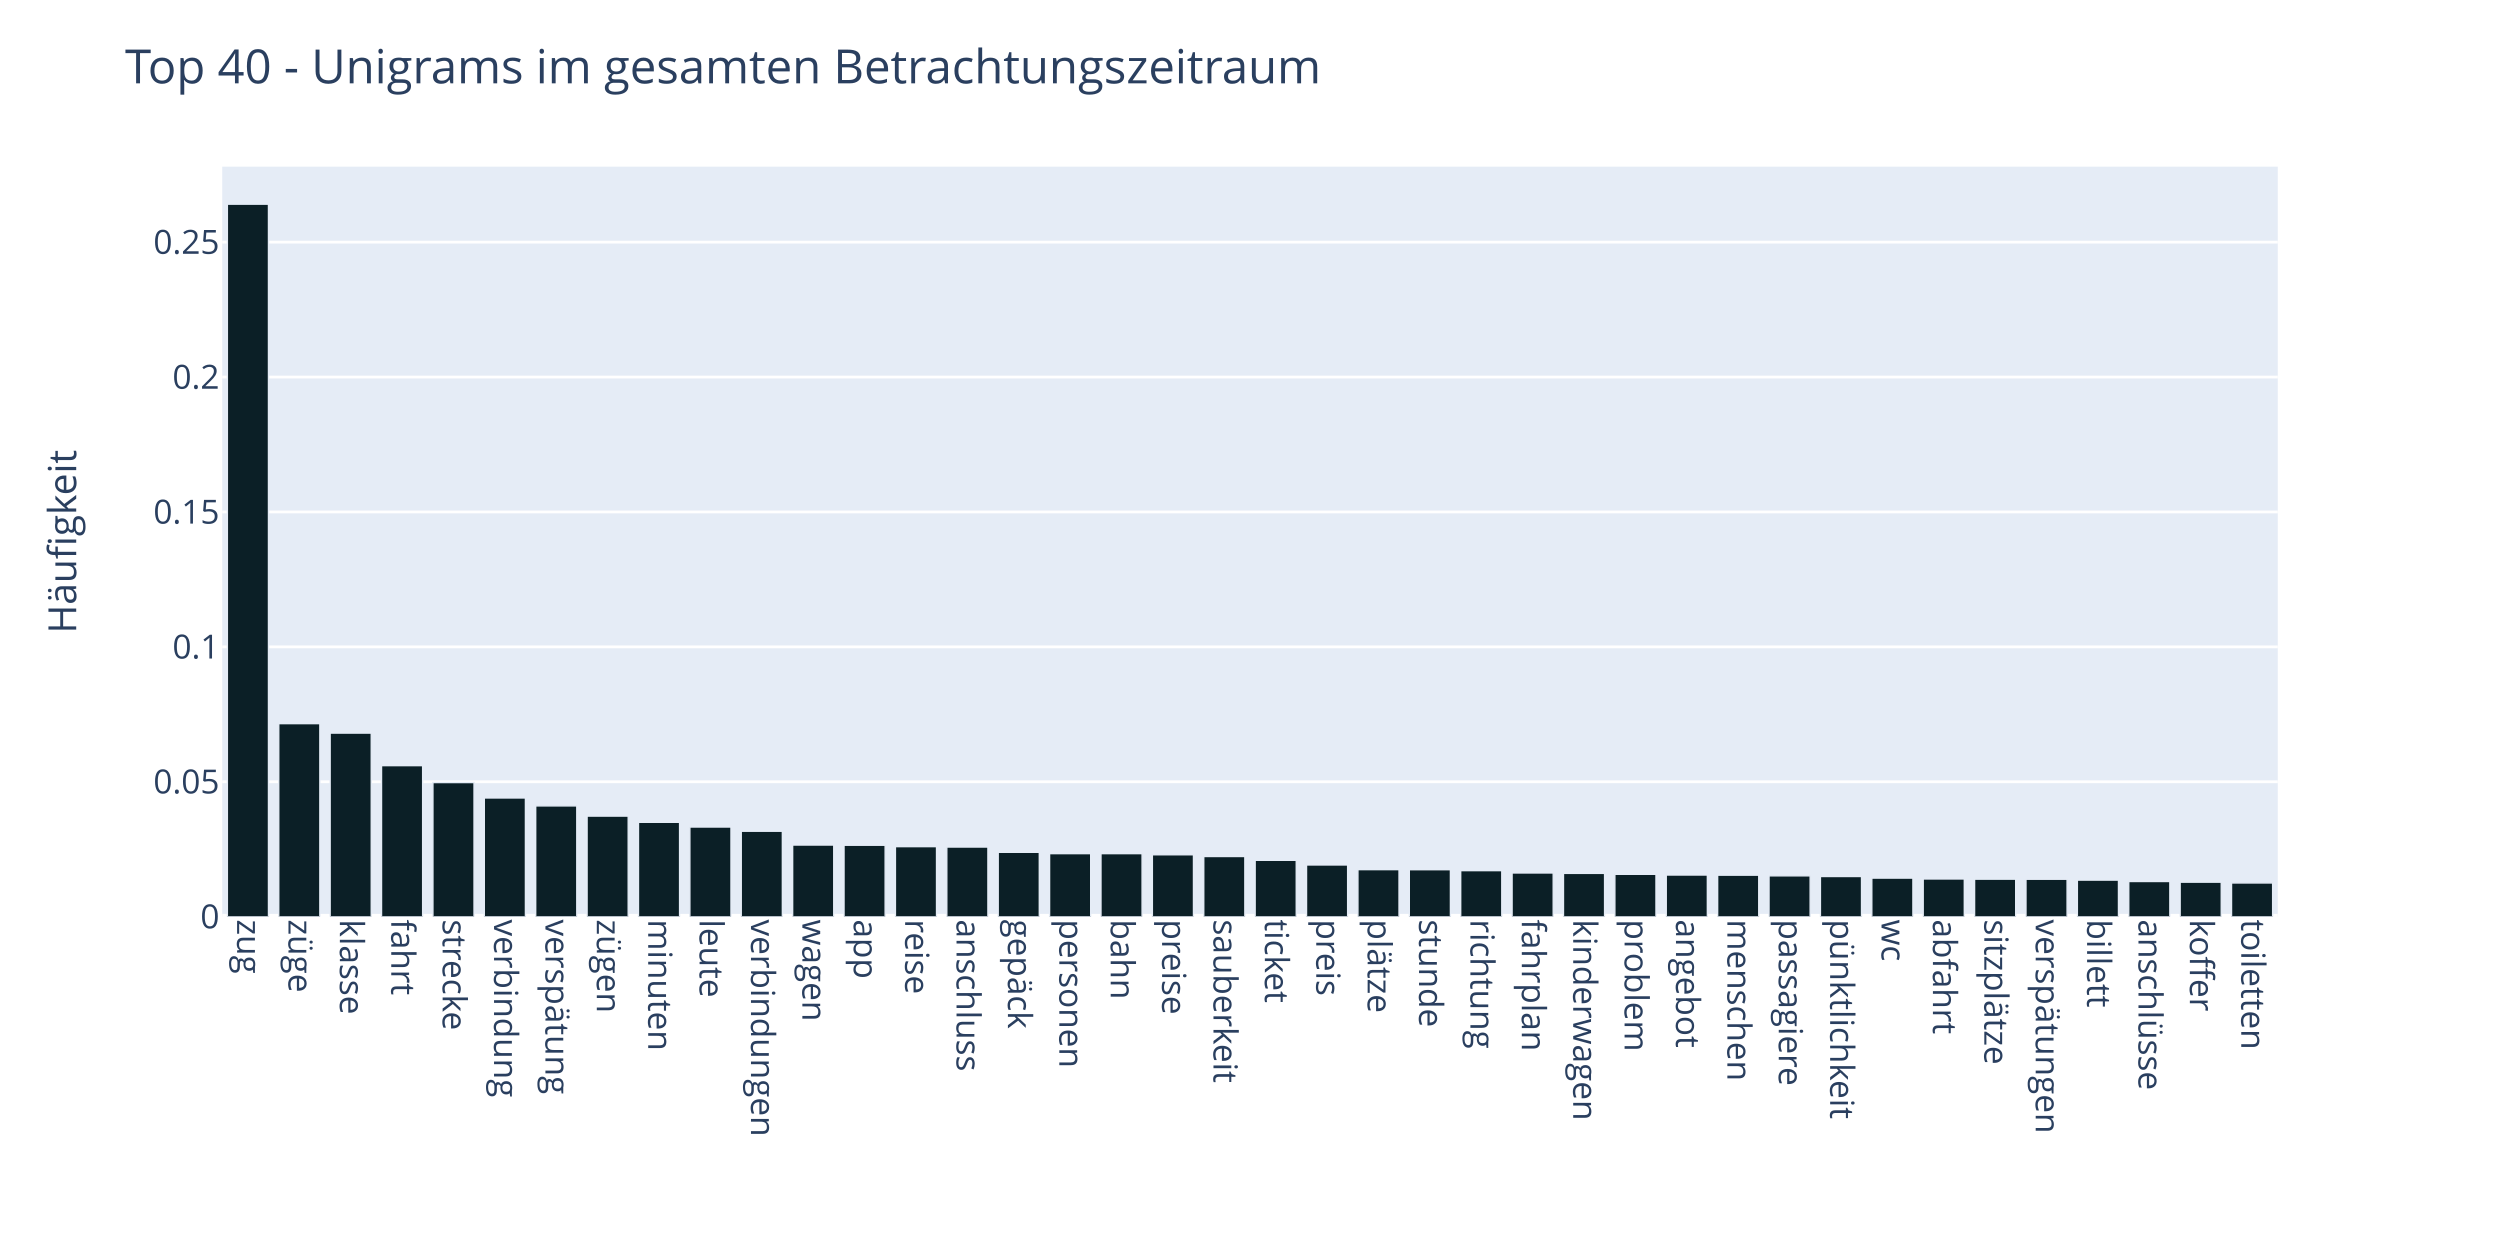
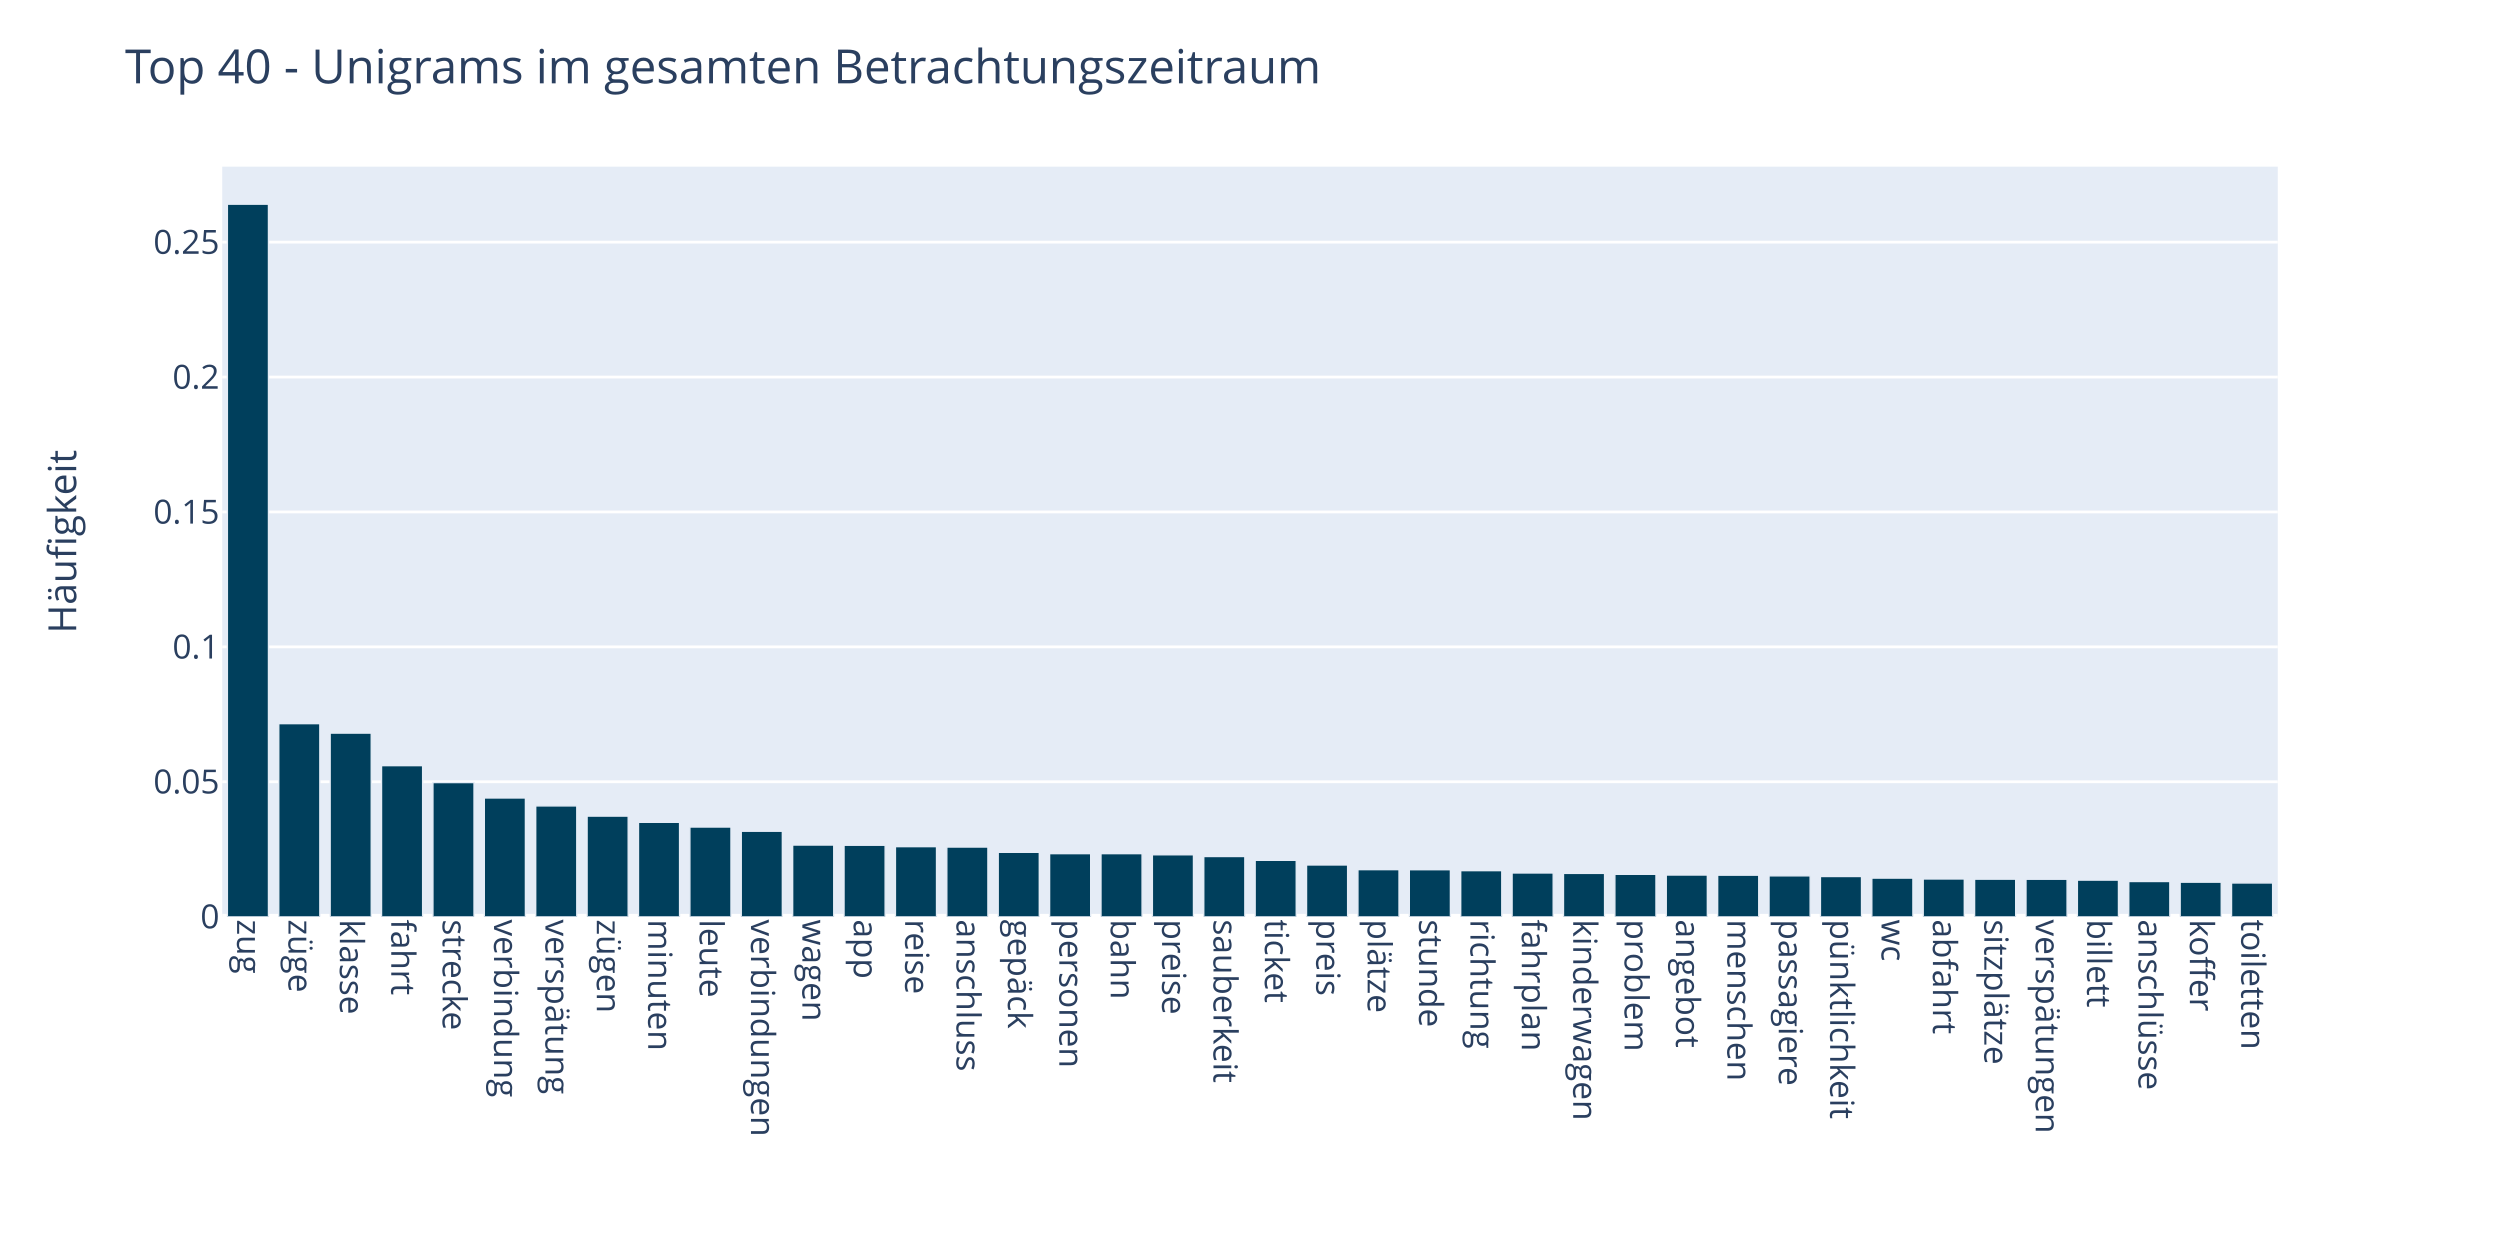
<svg xmlns="http://www.w3.org/2000/svg" class="main-svg" width="900" height="450" style="" viewBox="0 0 900 450">
  <rect x="0" y="0" width="900" height="450" style="fill: rgb(255, 255, 255); fill-opacity: 1;" />
-   <defs id="defs-d9b45e">
+   <defs id="defs-72b211">
    <g class="clips">
-       <clipPath id="clipd9b45exyplot" class="plotclip">
+       <clipPath id="clip72b211xyplot" class="plotclip">
        <rect width="740" height="270" />
      </clipPath>
-       <clipPath class="axesclip" id="clipd9b45ex">
+       <clipPath class="axesclip" id="clip72b211x">
        <rect x="80" y="0" width="740" height="450" />
      </clipPath>
-       <clipPath class="axesclip" id="clipd9b45ey">
+       <clipPath class="axesclip" id="clip72b211y">
        <rect x="0" y="60" width="900" height="270" />
      </clipPath>
-       <clipPath class="axesclip" id="clipd9b45exy">
+       <clipPath class="axesclip" id="clip72b211xy">
        <rect x="80" y="60" width="740" height="270" />
      </clipPath>
    </g>
    <g class="gradients" />
    <g class="patterns" />
  </defs>
  <g class="bglayer">
    <rect class="bg" x="80" y="60" width="740" height="270" style="fill: rgb(229, 236, 246); fill-opacity: 1; stroke-width: 0;" />
  </g>
  <g class="layer-below">
    <g class="imagelayer" />
    <g class="shapelayer" />
  </g>
  <g class="cartesianlayer">
    <g class="subplot xy">
      <g class="layer-subplot">
        <g class="shapelayer" />
        <g class="imagelayer" />
      </g>
      <g class="minor-gridlayer">
        <g class="x" />
        <g class="y" />
      </g>
      <g class="gridlayer">
        <g class="x" />
        <g class="y">
          <path class="ygrid crisp" transform="translate(0,281.43)" d="M80,0h740" style="stroke: rgb(255, 255, 255); stroke-opacity: 1; stroke-width: 1px;" />
          <path class="ygrid crisp" transform="translate(0,232.87)" d="M80,0h740" style="stroke: rgb(255, 255, 255); stroke-opacity: 1; stroke-width: 1px;" />
          <path class="ygrid crisp" transform="translate(0,184.3)" d="M80,0h740" style="stroke: rgb(255, 255, 255); stroke-opacity: 1; stroke-width: 1px;" />
          <path class="ygrid crisp" transform="translate(0,135.74)" d="M80,0h740" style="stroke: rgb(255, 255, 255); stroke-opacity: 1; stroke-width: 1px;" />
          <path class="ygrid crisp" transform="translate(0,87.17)" d="M80,0h740" style="stroke: rgb(255, 255, 255); stroke-opacity: 1; stroke-width: 1px;" />
        </g>
      </g>
      <g class="zerolinelayer">
        <path class="yzl zl crisp" transform="translate(0,330)" d="M80,0h740" style="stroke: rgb(255, 255, 255); stroke-opacity: 1; stroke-width: 2px;" />
      </g>
      <path class="xlines-below" />
      <path class="ylines-below" />
      <g class="overlines-below" />
      <g class="xaxislayer-below" />
      <g class="yaxislayer-below" />
      <g class="overaxes-below" />
-       <g class="plot" transform="translate(80,60)" clip-path="url(#clipd9b45exyplot)">
+       <g class="plot" transform="translate(80,60)" clip-path="url(#clip72b211xyplot)">
        <g class="barlayer mlayer">
          <g class="trace bars" style="opacity: 1;">
            <g class="points">
              <g class="point">
-                 <path d="M1.85,270V13.5H16.65V270Z" style="vector-effect: non-scaling-stroke; opacity: 1; stroke-width: 0.5px; fill: rgb(11, 31, 38); fill-opacity: 1; stroke: rgb(229, 236, 246); stroke-opacity: 1;" />
-               </g>
-               <g class="point">
-                 <path d="M20.35,270V200.52H35.15V270Z" style="vector-effect: non-scaling-stroke; opacity: 1; stroke-width: 0.5px; fill: rgb(11, 31, 38); fill-opacity: 1; stroke: rgb(229, 236, 246); stroke-opacity: 1;" />
-               </g>
-               <g class="point">
-                 <path d="M38.85,270V203.91H53.65V270Z" style="vector-effect: non-scaling-stroke; opacity: 1; stroke-width: 0.5px; fill: rgb(11, 31, 38); fill-opacity: 1; stroke: rgb(229, 236, 246); stroke-opacity: 1;" />
-               </g>
-               <g class="point">
-                 <path d="M57.35,270V215.64H72.15V270Z" style="vector-effect: non-scaling-stroke; opacity: 1; stroke-width: 0.5px; fill: rgb(11, 31, 38); fill-opacity: 1; stroke: rgb(229, 236, 246); stroke-opacity: 1;" />
-               </g>
-               <g class="point">
-                 <path d="M75.85,270V221.73H90.65V270Z" style="vector-effect: non-scaling-stroke; opacity: 1; stroke-width: 0.5px; fill: rgb(11, 31, 38); fill-opacity: 1; stroke: rgb(229, 236, 246); stroke-opacity: 1;" />
-               </g>
-               <g class="point">
-                 <path d="M94.35,270V227.28H109.15V270Z" style="vector-effect: non-scaling-stroke; opacity: 1; stroke-width: 0.5px; fill: rgb(11, 31, 38); fill-opacity: 1; stroke: rgb(229, 236, 246); stroke-opacity: 1;" />
-               </g>
-               <g class="point">
-                 <path d="M112.85,270V230.12H127.65V270Z" style="vector-effect: non-scaling-stroke; opacity: 1; stroke-width: 0.5px; fill: rgb(11, 31, 38); fill-opacity: 1; stroke: rgb(229, 236, 246); stroke-opacity: 1;" />
-               </g>
-               <g class="point">
-                 <path d="M131.35,270V233.79H146.15V270Z" style="vector-effect: non-scaling-stroke; opacity: 1; stroke-width: 0.5px; fill: rgb(11, 31, 38); fill-opacity: 1; stroke: rgb(229, 236, 246); stroke-opacity: 1;" />
-               </g>
-               <g class="point">
-                 <path d="M149.85,270V236.04H164.65V270Z" style="vector-effect: non-scaling-stroke; opacity: 1; stroke-width: 0.5px; fill: rgb(11, 31, 38); fill-opacity: 1; stroke: rgb(229, 236, 246); stroke-opacity: 1;" />
-               </g>
-               <g class="point">
-                 <path d="M168.35,270V237.73H183.15V270Z" style="vector-effect: non-scaling-stroke; opacity: 1; stroke-width: 0.5px; fill: rgb(11, 31, 38); fill-opacity: 1; stroke: rgb(229, 236, 246); stroke-opacity: 1;" />
-               </g>
-               <g class="point">
-                 <path d="M186.85,270V239.24H201.65V270Z" style="vector-effect: non-scaling-stroke; opacity: 1; stroke-width: 0.5px; fill: rgb(11, 31, 38); fill-opacity: 1; stroke: rgb(229, 236, 246); stroke-opacity: 1;" />
-               </g>
-               <g class="point">
-                 <path d="M205.35,270V244.22H220.15V270Z" style="vector-effect: non-scaling-stroke; opacity: 1; stroke-width: 0.5px; fill: rgb(11, 31, 38); fill-opacity: 1; stroke: rgb(229, 236, 246); stroke-opacity: 1;" />
-               </g>
-               <g class="point">
-                 <path d="M223.85,270V244.29H238.65V270Z" style="vector-effect: non-scaling-stroke; opacity: 1; stroke-width: 0.5px; fill: rgb(11, 31, 38); fill-opacity: 1; stroke: rgb(229, 236, 246); stroke-opacity: 1;" />
-               </g>
-               <g class="point">
-                 <path d="M242.35,270V244.78H257.15V270Z" style="vector-effect: non-scaling-stroke; opacity: 1; stroke-width: 0.5px; fill: rgb(11, 31, 38); fill-opacity: 1; stroke: rgb(229, 236, 246); stroke-opacity: 1;" />
-               </g>
-               <g class="point">
-                 <path d="M260.85,270V244.94H275.65V270Z" style="vector-effect: non-scaling-stroke; opacity: 1; stroke-width: 0.5px; fill: rgb(11, 31, 38); fill-opacity: 1; stroke: rgb(229, 236, 246); stroke-opacity: 1;" />
-               </g>
-               <g class="point">
-                 <path d="M279.35,270V246.83H294.15V270Z" style="vector-effect: non-scaling-stroke; opacity: 1; stroke-width: 0.5px; fill: rgb(11, 31, 38); fill-opacity: 1; stroke: rgb(229, 236, 246); stroke-opacity: 1;" />
-               </g>
-               <g class="point">
-                 <path d="M297.85,270V247.3H312.65V270Z" style="vector-effect: non-scaling-stroke; opacity: 1; stroke-width: 0.5px; fill: rgb(11, 31, 38); fill-opacity: 1; stroke: rgb(229, 236, 246); stroke-opacity: 1;" />
-               </g>
-               <g class="point">
-                 <path d="M316.35,270V247.31H331.15V270Z" style="vector-effect: non-scaling-stroke; opacity: 1; stroke-width: 0.5px; fill: rgb(11, 31, 38); fill-opacity: 1; stroke: rgb(229, 236, 246); stroke-opacity: 1;" />
-               </g>
-               <g class="point">
-                 <path d="M334.85,270V247.72H349.65V270Z" style="vector-effect: non-scaling-stroke; opacity: 1; stroke-width: 0.5px; fill: rgb(11, 31, 38); fill-opacity: 1; stroke: rgb(229, 236, 246); stroke-opacity: 1;" />
-               </g>
-               <g class="point">
-                 <path d="M353.35,270V248.35H368.15V270Z" style="vector-effect: non-scaling-stroke; opacity: 1; stroke-width: 0.5px; fill: rgb(11, 31, 38); fill-opacity: 1; stroke: rgb(229, 236, 246); stroke-opacity: 1;" />
-               </g>
-               <g class="point">
-                 <path d="M371.85,270V249.71H386.65V270Z" style="vector-effect: non-scaling-stroke; opacity: 1; stroke-width: 0.5px; fill: rgb(11, 31, 38); fill-opacity: 1; stroke: rgb(229, 236, 246); stroke-opacity: 1;" />
-               </g>
-               <g class="point">
-                 <path d="M390.35,270V251.39H405.15V270Z" style="vector-effect: non-scaling-stroke; opacity: 1; stroke-width: 0.5px; fill: rgb(11, 31, 38); fill-opacity: 1; stroke: rgb(229, 236, 246); stroke-opacity: 1;" />
-               </g>
-               <g class="point">
-                 <path d="M408.85,270V253.08H423.65V270Z" style="vector-effect: non-scaling-stroke; opacity: 1; stroke-width: 0.5px; fill: rgb(11, 31, 38); fill-opacity: 1; stroke: rgb(229, 236, 246); stroke-opacity: 1;" />
-               </g>
-               <g class="point">
-                 <path d="M427.35,270V253.09H442.15V270Z" style="vector-effect: non-scaling-stroke; opacity: 1; stroke-width: 0.5px; fill: rgb(11, 31, 38); fill-opacity: 1; stroke: rgb(229, 236, 246); stroke-opacity: 1;" />
-               </g>
-               <g class="point">
-                 <path d="M445.85,270V253.43H460.65V270Z" style="vector-effect: non-scaling-stroke; opacity: 1; stroke-width: 0.5px; fill: rgb(11, 31, 38); fill-opacity: 1; stroke: rgb(229, 236, 246); stroke-opacity: 1;" />
-               </g>
-               <g class="point">
-                 <path d="M464.35,270V254.27H479.15V270Z" style="vector-effect: non-scaling-stroke; opacity: 1; stroke-width: 0.5px; fill: rgb(11, 31, 38); fill-opacity: 1; stroke: rgb(229, 236, 246); stroke-opacity: 1;" />
-               </g>
-               <g class="point">
-                 <path d="M482.85,270V254.42H497.65V270Z" style="vector-effect: non-scaling-stroke; opacity: 1; stroke-width: 0.5px; fill: rgb(11, 31, 38); fill-opacity: 1; stroke: rgb(229, 236, 246); stroke-opacity: 1;" />
-               </g>
-               <g class="point">
-                 <path d="M501.35,270V254.74H516.15V270Z" style="vector-effect: non-scaling-stroke; opacity: 1; stroke-width: 0.5px; fill: rgb(11, 31, 38); fill-opacity: 1; stroke: rgb(229, 236, 246); stroke-opacity: 1;" />
-               </g>
-               <g class="point">
-                 <path d="M519.85,270V255.01H534.65V270Z" style="vector-effect: non-scaling-stroke; opacity: 1; stroke-width: 0.5px; fill: rgb(11, 31, 38); fill-opacity: 1; stroke: rgb(229, 236, 246); stroke-opacity: 1;" />
-               </g>
-               <g class="point">
-                 <path d="M538.35,270V255.07H553.15V270Z" style="vector-effect: non-scaling-stroke; opacity: 1; stroke-width: 0.5px; fill: rgb(11, 31, 38); fill-opacity: 1; stroke: rgb(229, 236, 246); stroke-opacity: 1;" />
-               </g>
-               <g class="point">
-                 <path d="M556.85,270V255.3H571.65V270Z" style="vector-effect: non-scaling-stroke; opacity: 1; stroke-width: 0.5px; fill: rgb(11, 31, 38); fill-opacity: 1; stroke: rgb(229, 236, 246); stroke-opacity: 1;" />
-               </g>
-               <g class="point">
-                 <path d="M575.35,270V255.55H590.15V270Z" style="vector-effect: non-scaling-stroke; opacity: 1; stroke-width: 0.5px; fill: rgb(11, 31, 38); fill-opacity: 1; stroke: rgb(229, 236, 246); stroke-opacity: 1;" />
-               </g>
-               <g class="point">
-                 <path d="M593.85,270V256.11H608.65V270Z" style="vector-effect: non-scaling-stroke; opacity: 1; stroke-width: 0.5px; fill: rgb(11, 31, 38); fill-opacity: 1; stroke: rgb(229, 236, 246); stroke-opacity: 1;" />
-               </g>
-               <g class="point">
-                 <path d="M612.35,270V256.43H627.15V270Z" style="vector-effect: non-scaling-stroke; opacity: 1; stroke-width: 0.5px; fill: rgb(11, 31, 38); fill-opacity: 1; stroke: rgb(229, 236, 246); stroke-opacity: 1;" />
-               </g>
-               <g class="point">
-                 <path d="M630.85,270V256.49H645.65V270Z" style="vector-effect: non-scaling-stroke; opacity: 1; stroke-width: 0.5px; fill: rgb(11, 31, 38); fill-opacity: 1; stroke: rgb(229, 236, 246); stroke-opacity: 1;" />
-               </g>
-               <g class="point">
-                 <path d="M649.35,270V256.52H664.15V270Z" style="vector-effect: non-scaling-stroke; opacity: 1; stroke-width: 0.5px; fill: rgb(11, 31, 38); fill-opacity: 1; stroke: rgb(229, 236, 246); stroke-opacity: 1;" />
-               </g>
-               <g class="point">
-                 <path d="M667.85,270V256.84H682.65V270Z" style="vector-effect: non-scaling-stroke; opacity: 1; stroke-width: 0.5px; fill: rgb(11, 31, 38); fill-opacity: 1; stroke: rgb(229, 236, 246); stroke-opacity: 1;" />
-               </g>
-               <g class="point">
-                 <path d="M686.35,270V257.35H701.15V270Z" style="vector-effect: non-scaling-stroke; opacity: 1; stroke-width: 0.5px; fill: rgb(11, 31, 38); fill-opacity: 1; stroke: rgb(229, 236, 246); stroke-opacity: 1;" />
-               </g>
-               <g class="point">
-                 <path d="M704.85,270V257.58H719.65V270Z" style="vector-effect: non-scaling-stroke; opacity: 1; stroke-width: 0.5px; fill: rgb(11, 31, 38); fill-opacity: 1; stroke: rgb(229, 236, 246); stroke-opacity: 1;" />
-               </g>
-               <g class="point">
-                 <path d="M723.35,270V257.86H738.15V270Z" style="vector-effect: non-scaling-stroke; opacity: 1; stroke-width: 0.5px; fill: rgb(11, 31, 38); fill-opacity: 1; stroke: rgb(229, 236, 246); stroke-opacity: 1;" />
+                 <path d="M1.85,270V13.5H16.65V270Z" style="vector-effect: non-scaling-stroke; opacity: 1; stroke-width: 0.5px; fill: rgb(0, 63, 92); fill-opacity: 1; stroke: rgb(229, 236, 246); stroke-opacity: 1;" />
+               </g>
+               <g class="point">
+                 <path d="M20.35,270V200.52H35.15V270Z" style="vector-effect: non-scaling-stroke; opacity: 1; stroke-width: 0.5px; fill: rgb(0, 63, 92); fill-opacity: 1; stroke: rgb(229, 236, 246); stroke-opacity: 1;" />
+               </g>
+               <g class="point">
+                 <path d="M38.85,270V203.91H53.65V270Z" style="vector-effect: non-scaling-stroke; opacity: 1; stroke-width: 0.5px; fill: rgb(0, 63, 92); fill-opacity: 1; stroke: rgb(229, 236, 246); stroke-opacity: 1;" />
+               </g>
+               <g class="point">
+                 <path d="M57.35,270V215.64H72.15V270Z" style="vector-effect: non-scaling-stroke; opacity: 1; stroke-width: 0.5px; fill: rgb(0, 63, 92); fill-opacity: 1; stroke: rgb(229, 236, 246); stroke-opacity: 1;" />
+               </g>
+               <g class="point">
+                 <path d="M75.85,270V221.73H90.65V270Z" style="vector-effect: non-scaling-stroke; opacity: 1; stroke-width: 0.5px; fill: rgb(0, 63, 92); fill-opacity: 1; stroke: rgb(229, 236, 246); stroke-opacity: 1;" />
+               </g>
+               <g class="point">
+                 <path d="M94.35,270V227.28H109.15V270Z" style="vector-effect: non-scaling-stroke; opacity: 1; stroke-width: 0.5px; fill: rgb(0, 63, 92); fill-opacity: 1; stroke: rgb(229, 236, 246); stroke-opacity: 1;" />
+               </g>
+               <g class="point">
+                 <path d="M112.85,270V230.12H127.65V270Z" style="vector-effect: non-scaling-stroke; opacity: 1; stroke-width: 0.5px; fill: rgb(0, 63, 92); fill-opacity: 1; stroke: rgb(229, 236, 246); stroke-opacity: 1;" />
+               </g>
+               <g class="point">
+                 <path d="M131.35,270V233.79H146.15V270Z" style="vector-effect: non-scaling-stroke; opacity: 1; stroke-width: 0.5px; fill: rgb(0, 63, 92); fill-opacity: 1; stroke: rgb(229, 236, 246); stroke-opacity: 1;" />
+               </g>
+               <g class="point">
+                 <path d="M149.85,270V236.04H164.65V270Z" style="vector-effect: non-scaling-stroke; opacity: 1; stroke-width: 0.5px; fill: rgb(0, 63, 92); fill-opacity: 1; stroke: rgb(229, 236, 246); stroke-opacity: 1;" />
+               </g>
+               <g class="point">
+                 <path d="M168.35,270V237.73H183.15V270Z" style="vector-effect: non-scaling-stroke; opacity: 1; stroke-width: 0.5px; fill: rgb(0, 63, 92); fill-opacity: 1; stroke: rgb(229, 236, 246); stroke-opacity: 1;" />
+               </g>
+               <g class="point">
+                 <path d="M186.85,270V239.24H201.65V270Z" style="vector-effect: non-scaling-stroke; opacity: 1; stroke-width: 0.5px; fill: rgb(0, 63, 92); fill-opacity: 1; stroke: rgb(229, 236, 246); stroke-opacity: 1;" />
+               </g>
+               <g class="point">
+                 <path d="M205.35,270V244.22H220.15V270Z" style="vector-effect: non-scaling-stroke; opacity: 1; stroke-width: 0.5px; fill: rgb(0, 63, 92); fill-opacity: 1; stroke: rgb(229, 236, 246); stroke-opacity: 1;" />
+               </g>
+               <g class="point">
+                 <path d="M223.85,270V244.29H238.65V270Z" style="vector-effect: non-scaling-stroke; opacity: 1; stroke-width: 0.5px; fill: rgb(0, 63, 92); fill-opacity: 1; stroke: rgb(229, 236, 246); stroke-opacity: 1;" />
+               </g>
+               <g class="point">
+                 <path d="M242.35,270V244.78H257.15V270Z" style="vector-effect: non-scaling-stroke; opacity: 1; stroke-width: 0.5px; fill: rgb(0, 63, 92); fill-opacity: 1; stroke: rgb(229, 236, 246); stroke-opacity: 1;" />
+               </g>
+               <g class="point">
+                 <path d="M260.85,270V244.94H275.65V270Z" style="vector-effect: non-scaling-stroke; opacity: 1; stroke-width: 0.5px; fill: rgb(0, 63, 92); fill-opacity: 1; stroke: rgb(229, 236, 246); stroke-opacity: 1;" />
+               </g>
+               <g class="point">
+                 <path d="M279.35,270V246.83H294.15V270Z" style="vector-effect: non-scaling-stroke; opacity: 1; stroke-width: 0.5px; fill: rgb(0, 63, 92); fill-opacity: 1; stroke: rgb(229, 236, 246); stroke-opacity: 1;" />
+               </g>
+               <g class="point">
+                 <path d="M297.85,270V247.3H312.65V270Z" style="vector-effect: non-scaling-stroke; opacity: 1; stroke-width: 0.5px; fill: rgb(0, 63, 92); fill-opacity: 1; stroke: rgb(229, 236, 246); stroke-opacity: 1;" />
+               </g>
+               <g class="point">
+                 <path d="M316.35,270V247.31H331.15V270Z" style="vector-effect: non-scaling-stroke; opacity: 1; stroke-width: 0.5px; fill: rgb(0, 63, 92); fill-opacity: 1; stroke: rgb(229, 236, 246); stroke-opacity: 1;" />
+               </g>
+               <g class="point">
+                 <path d="M334.85,270V247.72H349.65V270Z" style="vector-effect: non-scaling-stroke; opacity: 1; stroke-width: 0.5px; fill: rgb(0, 63, 92); fill-opacity: 1; stroke: rgb(229, 236, 246); stroke-opacity: 1;" />
+               </g>
+               <g class="point">
+                 <path d="M353.35,270V248.35H368.15V270Z" style="vector-effect: non-scaling-stroke; opacity: 1; stroke-width: 0.5px; fill: rgb(0, 63, 92); fill-opacity: 1; stroke: rgb(229, 236, 246); stroke-opacity: 1;" />
+               </g>
+               <g class="point">
+                 <path d="M371.85,270V249.71H386.65V270Z" style="vector-effect: non-scaling-stroke; opacity: 1; stroke-width: 0.5px; fill: rgb(0, 63, 92); fill-opacity: 1; stroke: rgb(229, 236, 246); stroke-opacity: 1;" />
+               </g>
+               <g class="point">
+                 <path d="M390.35,270V251.39H405.15V270Z" style="vector-effect: non-scaling-stroke; opacity: 1; stroke-width: 0.5px; fill: rgb(0, 63, 92); fill-opacity: 1; stroke: rgb(229, 236, 246); stroke-opacity: 1;" />
+               </g>
+               <g class="point">
+                 <path d="M408.85,270V253.08H423.65V270Z" style="vector-effect: non-scaling-stroke; opacity: 1; stroke-width: 0.5px; fill: rgb(0, 63, 92); fill-opacity: 1; stroke: rgb(229, 236, 246); stroke-opacity: 1;" />
+               </g>
+               <g class="point">
+                 <path d="M427.35,270V253.09H442.15V270Z" style="vector-effect: non-scaling-stroke; opacity: 1; stroke-width: 0.5px; fill: rgb(0, 63, 92); fill-opacity: 1; stroke: rgb(229, 236, 246); stroke-opacity: 1;" />
+               </g>
+               <g class="point">
+                 <path d="M445.85,270V253.43H460.65V270Z" style="vector-effect: non-scaling-stroke; opacity: 1; stroke-width: 0.5px; fill: rgb(0, 63, 92); fill-opacity: 1; stroke: rgb(229, 236, 246); stroke-opacity: 1;" />
+               </g>
+               <g class="point">
+                 <path d="M464.35,270V254.27H479.15V270Z" style="vector-effect: non-scaling-stroke; opacity: 1; stroke-width: 0.5px; fill: rgb(0, 63, 92); fill-opacity: 1; stroke: rgb(229, 236, 246); stroke-opacity: 1;" />
+               </g>
+               <g class="point">
+                 <path d="M482.85,270V254.42H497.65V270Z" style="vector-effect: non-scaling-stroke; opacity: 1; stroke-width: 0.5px; fill: rgb(0, 63, 92); fill-opacity: 1; stroke: rgb(229, 236, 246); stroke-opacity: 1;" />
+               </g>
+               <g class="point">
+                 <path d="M501.35,270V254.74H516.15V270Z" style="vector-effect: non-scaling-stroke; opacity: 1; stroke-width: 0.5px; fill: rgb(0, 63, 92); fill-opacity: 1; stroke: rgb(229, 236, 246); stroke-opacity: 1;" />
+               </g>
+               <g class="point">
+                 <path d="M519.85,270V255.01H534.65V270Z" style="vector-effect: non-scaling-stroke; opacity: 1; stroke-width: 0.5px; fill: rgb(0, 63, 92); fill-opacity: 1; stroke: rgb(229, 236, 246); stroke-opacity: 1;" />
+               </g>
+               <g class="point">
+                 <path d="M538.35,270V255.07H553.15V270Z" style="vector-effect: non-scaling-stroke; opacity: 1; stroke-width: 0.5px; fill: rgb(0, 63, 92); fill-opacity: 1; stroke: rgb(229, 236, 246); stroke-opacity: 1;" />
+               </g>
+               <g class="point">
+                 <path d="M556.85,270V255.3H571.65V270Z" style="vector-effect: non-scaling-stroke; opacity: 1; stroke-width: 0.5px; fill: rgb(0, 63, 92); fill-opacity: 1; stroke: rgb(229, 236, 246); stroke-opacity: 1;" />
+               </g>
+               <g class="point">
+                 <path d="M575.35,270V255.55H590.15V270Z" style="vector-effect: non-scaling-stroke; opacity: 1; stroke-width: 0.5px; fill: rgb(0, 63, 92); fill-opacity: 1; stroke: rgb(229, 236, 246); stroke-opacity: 1;" />
+               </g>
+               <g class="point">
+                 <path d="M593.85,270V256.11H608.65V270Z" style="vector-effect: non-scaling-stroke; opacity: 1; stroke-width: 0.5px; fill: rgb(0, 63, 92); fill-opacity: 1; stroke: rgb(229, 236, 246); stroke-opacity: 1;" />
+               </g>
+               <g class="point">
+                 <path d="M612.35,270V256.43H627.15V270Z" style="vector-effect: non-scaling-stroke; opacity: 1; stroke-width: 0.5px; fill: rgb(0, 63, 92); fill-opacity: 1; stroke: rgb(229, 236, 246); stroke-opacity: 1;" />
+               </g>
+               <g class="point">
+                 <path d="M630.85,270V256.49H645.65V270Z" style="vector-effect: non-scaling-stroke; opacity: 1; stroke-width: 0.5px; fill: rgb(0, 63, 92); fill-opacity: 1; stroke: rgb(229, 236, 246); stroke-opacity: 1;" />
+               </g>
+               <g class="point">
+                 <path d="M649.35,270V256.52H664.15V270Z" style="vector-effect: non-scaling-stroke; opacity: 1; stroke-width: 0.5px; fill: rgb(0, 63, 92); fill-opacity: 1; stroke: rgb(229, 236, 246); stroke-opacity: 1;" />
+               </g>
+               <g class="point">
+                 <path d="M667.85,270V256.84H682.65V270Z" style="vector-effect: non-scaling-stroke; opacity: 1; stroke-width: 0.5px; fill: rgb(0, 63, 92); fill-opacity: 1; stroke: rgb(229, 236, 246); stroke-opacity: 1;" />
+               </g>
+               <g class="point">
+                 <path d="M686.35,270V257.35H701.15V270Z" style="vector-effect: non-scaling-stroke; opacity: 1; stroke-width: 0.5px; fill: rgb(0, 63, 92); fill-opacity: 1; stroke: rgb(229, 236, 246); stroke-opacity: 1;" />
+               </g>
+               <g class="point">
+                 <path d="M704.85,270V257.58H719.65V270Z" style="vector-effect: non-scaling-stroke; opacity: 1; stroke-width: 0.5px; fill: rgb(0, 63, 92); fill-opacity: 1; stroke: rgb(229, 236, 246); stroke-opacity: 1;" />
+               </g>
+               <g class="point">
+                 <path d="M723.35,270V257.86H738.15V270Z" style="vector-effect: non-scaling-stroke; opacity: 1; stroke-width: 0.5px; fill: rgb(0, 63, 92); fill-opacity: 1; stroke: rgb(229, 236, 246); stroke-opacity: 1;" />
              </g>
            </g>
          </g>
        </g>
      </g>
      <g class="overplot" />
      <path class="xlines-above crisp" d="M0,0" style="fill: none;" />
      <path class="ylines-above crisp" d="M0,0" style="fill: none;" />
      <g class="overlines-above" />
      <g class="xaxislayer-above">
        <g class="xtick">
          <text text-anchor="start" x="2.1" y="337" transform="translate(89.25,0) rotate(90,2.1,331)" style="font-family: 'Open Sans', verdana, arial, sans-serif; font-size: 12px; fill: rgb(42, 63, 95); fill-opacity: 1; white-space: pre; opacity: 1;">zug</text>
        </g>
        <g class="xtick">
          <text text-anchor="start" x="2.1" y="337" transform="translate(107.75,0) rotate(90,2.1,331)" style="font-family: 'Open Sans', verdana, arial, sans-serif; font-size: 12px; fill: rgb(42, 63, 95); fill-opacity: 1; white-space: pre; opacity: 1;">züge</text>
        </g>
        <g class="xtick">
          <text text-anchor="start" x="2.1" y="337" transform="translate(126.25,0) rotate(90,2.1,331)" style="font-family: 'Open Sans', verdana, arial, sans-serif; font-size: 12px; fill: rgb(42, 63, 95); fill-opacity: 1; white-space: pre; opacity: 1;">klasse</text>
        </g>
        <g class="xtick">
          <text text-anchor="start" x="2.1" y="337" transform="translate(144.75,0) rotate(90,2.1,331)" style="font-family: 'Open Sans', verdana, arial, sans-serif; font-size: 12px; fill: rgb(42, 63, 95); fill-opacity: 1; white-space: pre; opacity: 1;">fahrt</text>
        </g>
        <g class="xtick">
          <text text-anchor="start" x="2.1" y="337" transform="translate(163.25,0) rotate(90,2.1,331)" style="font-family: 'Open Sans', verdana, arial, sans-serif; font-size: 12px; fill: rgb(42, 63, 95); fill-opacity: 1; white-space: pre; opacity: 1;">strecke</text>
        </g>
        <g class="xtick">
          <text text-anchor="start" x="2.1" y="337" transform="translate(181.75,0) rotate(90,2.1,331)" style="font-family: 'Open Sans', verdana, arial, sans-serif; font-size: 12px; fill: rgb(42, 63, 95); fill-opacity: 1; white-space: pre; opacity: 1;">verbindung</text>
        </g>
        <g class="xtick">
          <text text-anchor="start" x="2.1" y="337" transform="translate(200.25,0) rotate(90,2.1,331)" style="font-family: 'Open Sans', verdana, arial, sans-serif; font-size: 12px; fill: rgb(42, 63, 95); fill-opacity: 1; white-space: pre; opacity: 1;">verspätung</text>
        </g>
        <g class="xtick">
          <text text-anchor="start" x="2.1" y="337" transform="translate(218.75,0) rotate(90,2.1,331)" style="font-family: 'Open Sans', verdana, arial, sans-serif; font-size: 12px; fill: rgb(42, 63, 95); fill-opacity: 1; white-space: pre; opacity: 1;">zügen</text>
        </g>
        <g class="xtick">
          <text text-anchor="start" x="2.1" y="337" transform="translate(237.25,0) rotate(90,2.1,331)" style="font-family: 'Open Sans', verdana, arial, sans-serif; font-size: 12px; fill: rgb(42, 63, 95); fill-opacity: 1; white-space: pre; opacity: 1;">minuten</text>
        </g>
        <g class="xtick">
          <text text-anchor="start" x="2.1" y="337" transform="translate(255.75,0) rotate(90,2.1,331)" style="font-family: 'Open Sans', verdana, arial, sans-serif; font-size: 12px; fill: rgb(42, 63, 95); fill-opacity: 1; white-space: pre; opacity: 1;">leute</text>
        </g>
        <g class="xtick">
          <text text-anchor="start" x="2.1" y="337" transform="translate(274.25,0) rotate(90,2.1,331)" style="font-family: 'Open Sans', verdana, arial, sans-serif; font-size: 12px; fill: rgb(42, 63, 95); fill-opacity: 1; white-space: pre; opacity: 1;">verbindungen</text>
        </g>
        <g class="xtick">
          <text text-anchor="start" x="2.1" y="337" transform="translate(292.75,0) rotate(90,2.1,331)" style="font-family: 'Open Sans', verdana, arial, sans-serif; font-size: 12px; fill: rgb(42, 63, 95); fill-opacity: 1; white-space: pre; opacity: 1;">wagen</text>
        </g>
        <g class="xtick">
          <text text-anchor="start" x="2.1" y="337" transform="translate(311.25,0) rotate(90,2.1,331)" style="font-family: 'Open Sans', verdana, arial, sans-serif; font-size: 12px; fill: rgb(42, 63, 95); fill-opacity: 1; white-space: pre; opacity: 1;">app</text>
        </g>
        <g class="xtick">
          <text text-anchor="start" x="2.1" y="337" transform="translate(329.75,0) rotate(90,2.1,331)" style="font-family: 'Open Sans', verdana, arial, sans-serif; font-size: 12px; fill: rgb(42, 63, 95); fill-opacity: 1; white-space: pre; opacity: 1;">reise</text>
        </g>
        <g class="xtick">
          <text text-anchor="start" x="2.1" y="337" transform="translate(348.25,0) rotate(90,2.1,331)" style="font-family: 'Open Sans', verdana, arial, sans-serif; font-size: 12px; fill: rgb(42, 63, 95); fill-opacity: 1; white-space: pre; opacity: 1;">anschluss</text>
        </g>
        <g class="xtick">
          <text text-anchor="start" x="2.1" y="337" transform="translate(366.75,0) rotate(90,2.1,331)" style="font-family: 'Open Sans', verdana, arial, sans-serif; font-size: 12px; fill: rgb(42, 63, 95); fill-opacity: 1; white-space: pre; opacity: 1;">gepäck</text>
        </g>
        <g class="xtick">
          <text text-anchor="start" x="2.1" y="337" transform="translate(385.25,0) rotate(90,2.1,331)" style="font-family: 'Open Sans', verdana, arial, sans-serif; font-size: 12px; fill: rgb(42, 63, 95); fill-opacity: 1; white-space: pre; opacity: 1;">personen</text>
        </g>
        <g class="xtick">
          <text text-anchor="start" x="2.1" y="337" transform="translate(403.75,0) rotate(90,2.1,331)" style="font-family: 'Open Sans', verdana, arial, sans-serif; font-size: 12px; fill: rgb(42, 63, 95); fill-opacity: 1; white-space: pre; opacity: 1;">bahn</text>
        </g>
        <g class="xtick">
          <text text-anchor="start" x="2.1" y="337" transform="translate(422.25,0) rotate(90,2.1,331)" style="font-family: 'Open Sans', verdana, arial, sans-serif; font-size: 12px; fill: rgb(42, 63, 95); fill-opacity: 1; white-space: pre; opacity: 1;">preise</text>
        </g>
        <g class="xtick">
          <text text-anchor="start" x="2.1" y="337" transform="translate(440.75,0) rotate(90,2.1,331)" style="font-family: 'Open Sans', verdana, arial, sans-serif; font-size: 12px; fill: rgb(42, 63, 95); fill-opacity: 1; white-space: pre; opacity: 1;">sauberkeit</text>
        </g>
        <g class="xtick">
          <text text-anchor="start" x="2.1" y="337" transform="translate(459.25,0) rotate(90,2.1,331)" style="font-family: 'Open Sans', verdana, arial, sans-serif; font-size: 12px; fill: rgb(42, 63, 95); fill-opacity: 1; white-space: pre; opacity: 1;">ticket</text>
        </g>
        <g class="xtick">
          <text text-anchor="start" x="2.1" y="337" transform="translate(477.75,0) rotate(90,2.1,331)" style="font-family: 'Open Sans', verdana, arial, sans-serif; font-size: 12px; fill: rgb(42, 63, 95); fill-opacity: 1; white-space: pre; opacity: 1;">preis</text>
        </g>
        <g class="xtick">
          <text text-anchor="start" x="2.1" y="337" transform="translate(496.25,0) rotate(90,2.1,331)" style="font-family: 'Open Sans', verdana, arial, sans-serif; font-size: 12px; fill: rgb(42, 63, 95); fill-opacity: 1; white-space: pre; opacity: 1;">plätze</text>
        </g>
        <g class="xtick">
          <text text-anchor="start" x="2.1" y="337" transform="translate(514.75,0) rotate(90,2.1,331)" style="font-family: 'Open Sans', verdana, arial, sans-serif; font-size: 12px; fill: rgb(42, 63, 95); fill-opacity: 1; white-space: pre; opacity: 1;">stunde</text>
        </g>
        <g class="xtick">
          <text text-anchor="start" x="2.1" y="337" transform="translate(533.25,0) rotate(90,2.1,331)" style="font-family: 'Open Sans', verdana, arial, sans-serif; font-size: 12px; fill: rgb(42, 63, 95); fill-opacity: 1; white-space: pre; opacity: 1;">richtung</text>
        </g>
        <g class="xtick">
          <text text-anchor="start" x="2.1" y="337" transform="translate(551.75,0) rotate(90,2.1,331)" style="font-family: 'Open Sans', verdana, arial, sans-serif; font-size: 12px; fill: rgb(42, 63, 95); fill-opacity: 1; white-space: pre; opacity: 1;">fahrplan</text>
        </g>
        <g class="xtick">
          <text text-anchor="start" x="2.1" y="337" transform="translate(570.25,0) rotate(90,2.1,331)" style="font-family: 'Open Sans', verdana, arial, sans-serif; font-size: 12px; fill: rgb(42, 63, 95); fill-opacity: 1; white-space: pre; opacity: 1;">kinderwagen</text>
        </g>
        <g class="xtick">
          <text text-anchor="start" x="2.1" y="337" transform="translate(588.75,0) rotate(90,2.1,331)" style="font-family: 'Open Sans', verdana, arial, sans-serif; font-size: 12px; fill: rgb(42, 63, 95); fill-opacity: 1; white-space: pre; opacity: 1;">problem</text>
        </g>
        <g class="xtick">
          <text text-anchor="start" x="2.1" y="337" transform="translate(607.25,0) rotate(90,2.1,331)" style="font-family: 'Open Sans', verdana, arial, sans-serif; font-size: 12px; fill: rgb(42, 63, 95); fill-opacity: 1; white-space: pre; opacity: 1;">angebot</text>
        </g>
        <g class="xtick">
          <text text-anchor="start" x="2.1" y="337" transform="translate(625.75,0) rotate(90,2.1,331)" style="font-family: 'Open Sans', verdana, arial, sans-serif; font-size: 12px; fill: rgb(42, 63, 95); fill-opacity: 1; white-space: pre; opacity: 1;">menschen</text>
        </g>
        <g class="xtick">
          <text text-anchor="start" x="2.1" y="337" transform="translate(644.25,0) rotate(90,2.1,331)" style="font-family: 'Open Sans', verdana, arial, sans-serif; font-size: 12px; fill: rgb(42, 63, 95); fill-opacity: 1; white-space: pre; opacity: 1;">passagiere</text>
        </g>
        <g class="xtick">
          <text text-anchor="start" x="2.1" y="337" transform="translate(662.75,0) rotate(90,2.1,331)" style="font-family: 'Open Sans', verdana, arial, sans-serif; font-size: 12px; fill: rgb(42, 63, 95); fill-opacity: 1; white-space: pre; opacity: 1;">pünktlichkeit</text>
        </g>
        <g class="xtick">
          <text text-anchor="start" x="2.1" y="337" transform="translate(681.25,0) rotate(90,2.1,331)" style="font-family: 'Open Sans', verdana, arial, sans-serif; font-size: 12px; fill: rgb(42, 63, 95); fill-opacity: 1; white-space: pre; opacity: 1;">wc</text>
        </g>
        <g class="xtick">
          <text text-anchor="start" x="2.1" y="337" transform="translate(699.75,0) rotate(90,2.1,331)" style="font-family: 'Open Sans', verdana, arial, sans-serif; font-size: 12px; fill: rgb(42, 63, 95); fill-opacity: 1; white-space: pre; opacity: 1;">abfahrt</text>
        </g>
        <g class="xtick">
          <text text-anchor="start" x="2.1" y="337" transform="translate(718.25,0) rotate(90,2.1,331)" style="font-family: 'Open Sans', verdana, arial, sans-serif; font-size: 12px; fill: rgb(42, 63, 95); fill-opacity: 1; white-space: pre; opacity: 1;">sitzplätze</text>
        </g>
        <g class="xtick">
          <text text-anchor="start" x="2.1" y="337" transform="translate(736.75,0) rotate(90,2.1,331)" style="font-family: 'Open Sans', verdana, arial, sans-serif; font-size: 12px; fill: rgb(42, 63, 95); fill-opacity: 1; white-space: pre; opacity: 1;">verspätungen</text>
        </g>
        <g class="xtick">
          <text text-anchor="start" x="2.1" y="337" transform="translate(755.25,0) rotate(90,2.1,331)" style="font-family: 'Open Sans', verdana, arial, sans-serif; font-size: 12px; fill: rgb(42, 63, 95); fill-opacity: 1; white-space: pre; opacity: 1;">billett</text>
        </g>
        <g class="xtick">
          <text text-anchor="start" x="2.1" y="337" transform="translate(773.75,0) rotate(90,2.1,331)" style="font-family: 'Open Sans', verdana, arial, sans-serif; font-size: 12px; fill: rgb(42, 63, 95); fill-opacity: 1; white-space: pre; opacity: 1;">anschlüsse</text>
        </g>
        <g class="xtick">
          <text text-anchor="start" x="2.1" y="337" transform="translate(792.25,0) rotate(90,2.1,331)" style="font-family: 'Open Sans', verdana, arial, sans-serif; font-size: 12px; fill: rgb(42, 63, 95); fill-opacity: 1; white-space: pre; opacity: 1;">koffer</text>
        </g>
        <g class="xtick">
          <text text-anchor="start" x="2.1" y="337" transform="translate(810.75,0) rotate(90,2.1,331)" style="font-family: 'Open Sans', verdana, arial, sans-serif; font-size: 12px; fill: rgb(42, 63, 95); fill-opacity: 1; white-space: pre; opacity: 1;">toiletten</text>
        </g>
      </g>
      <g class="yaxislayer-above">
        <g class="ytick">
          <text text-anchor="end" x="79" y="4.2" transform="translate(0,330)" style="font-family: 'Open Sans', verdana, arial, sans-serif; font-size: 12px; fill: rgb(42, 63, 95); fill-opacity: 1; white-space: pre; opacity: 1;">0</text>
        </g>
        <g class="ytick">
          <text text-anchor="end" x="79" y="4.2" style="font-family: 'Open Sans', verdana, arial, sans-serif; font-size: 12px; fill: rgb(42, 63, 95); fill-opacity: 1; white-space: pre; opacity: 1;" transform="translate(0,281.43)">0.05</text>
        </g>
        <g class="ytick">
          <text text-anchor="end" x="79" y="4.2" style="font-family: 'Open Sans', verdana, arial, sans-serif; font-size: 12px; fill: rgb(42, 63, 95); fill-opacity: 1; white-space: pre; opacity: 1;" transform="translate(0,232.87)">0.1</text>
        </g>
        <g class="ytick">
          <text text-anchor="end" x="79" y="4.2" style="font-family: 'Open Sans', verdana, arial, sans-serif; font-size: 12px; fill: rgb(42, 63, 95); fill-opacity: 1; white-space: pre; opacity: 1;" transform="translate(0,184.3)">0.15</text>
        </g>
        <g class="ytick">
          <text text-anchor="end" x="79" y="4.2" style="font-family: 'Open Sans', verdana, arial, sans-serif; font-size: 12px; fill: rgb(42, 63, 95); fill-opacity: 1; white-space: pre; opacity: 1;" transform="translate(0,135.74)">0.2</text>
        </g>
        <g class="ytick">
          <text text-anchor="end" x="79" y="4.2" style="font-family: 'Open Sans', verdana, arial, sans-serif; font-size: 12px; fill: rgb(42, 63, 95); fill-opacity: 1; white-space: pre; opacity: 1;" transform="translate(0,87.17)">0.25</text>
        </g>
      </g>
      <g class="overaxes-above" />
    </g>
  </g>
  <g class="polarlayer" />
  <g class="smithlayer" />
  <g class="ternarylayer" />
  <g class="geolayer" />
  <g class="funnelarealayer" />
  <g class="pielayer" />
  <g class="iciclelayer" />
  <g class="treemaplayer" />
  <g class="sunburstlayer" />
  <g class="glimages" />
-   <defs id="topdefs-d9b45e">
+   <defs id="topdefs-72b211">
    <g class="clips" />
  </defs>
  <g class="layer-above">
    <g class="imagelayer" />
    <g class="shapelayer" />
  </g>
  <g class="infolayer">
    <g class="g-gtitle">
      <text class="gtitle" x="45" y="30" text-anchor="start" dy="0em" style="font-family: 'Open Sans', verdana, arial, sans-serif; font-size: 17px; fill: rgb(42, 63, 95); opacity: 1; font-weight: normal; white-space: pre;">Top 40 - Unigrams im gesamten Betrachtungszeitraum</text>
    </g>
    <g class="g-xtitle" />
    <g class="g-ytitle">
      <text class="ytitle" transform="rotate(-90,27.43438,195)" x="27.434" y="195" text-anchor="middle" style="font-family: 'Open Sans', verdana, arial, sans-serif; font-size: 14px; fill: rgb(42, 63, 95); opacity: 1; font-weight: normal; white-space: pre;">Häufigkeit</text>
    </g>
  </g>
</svg>
